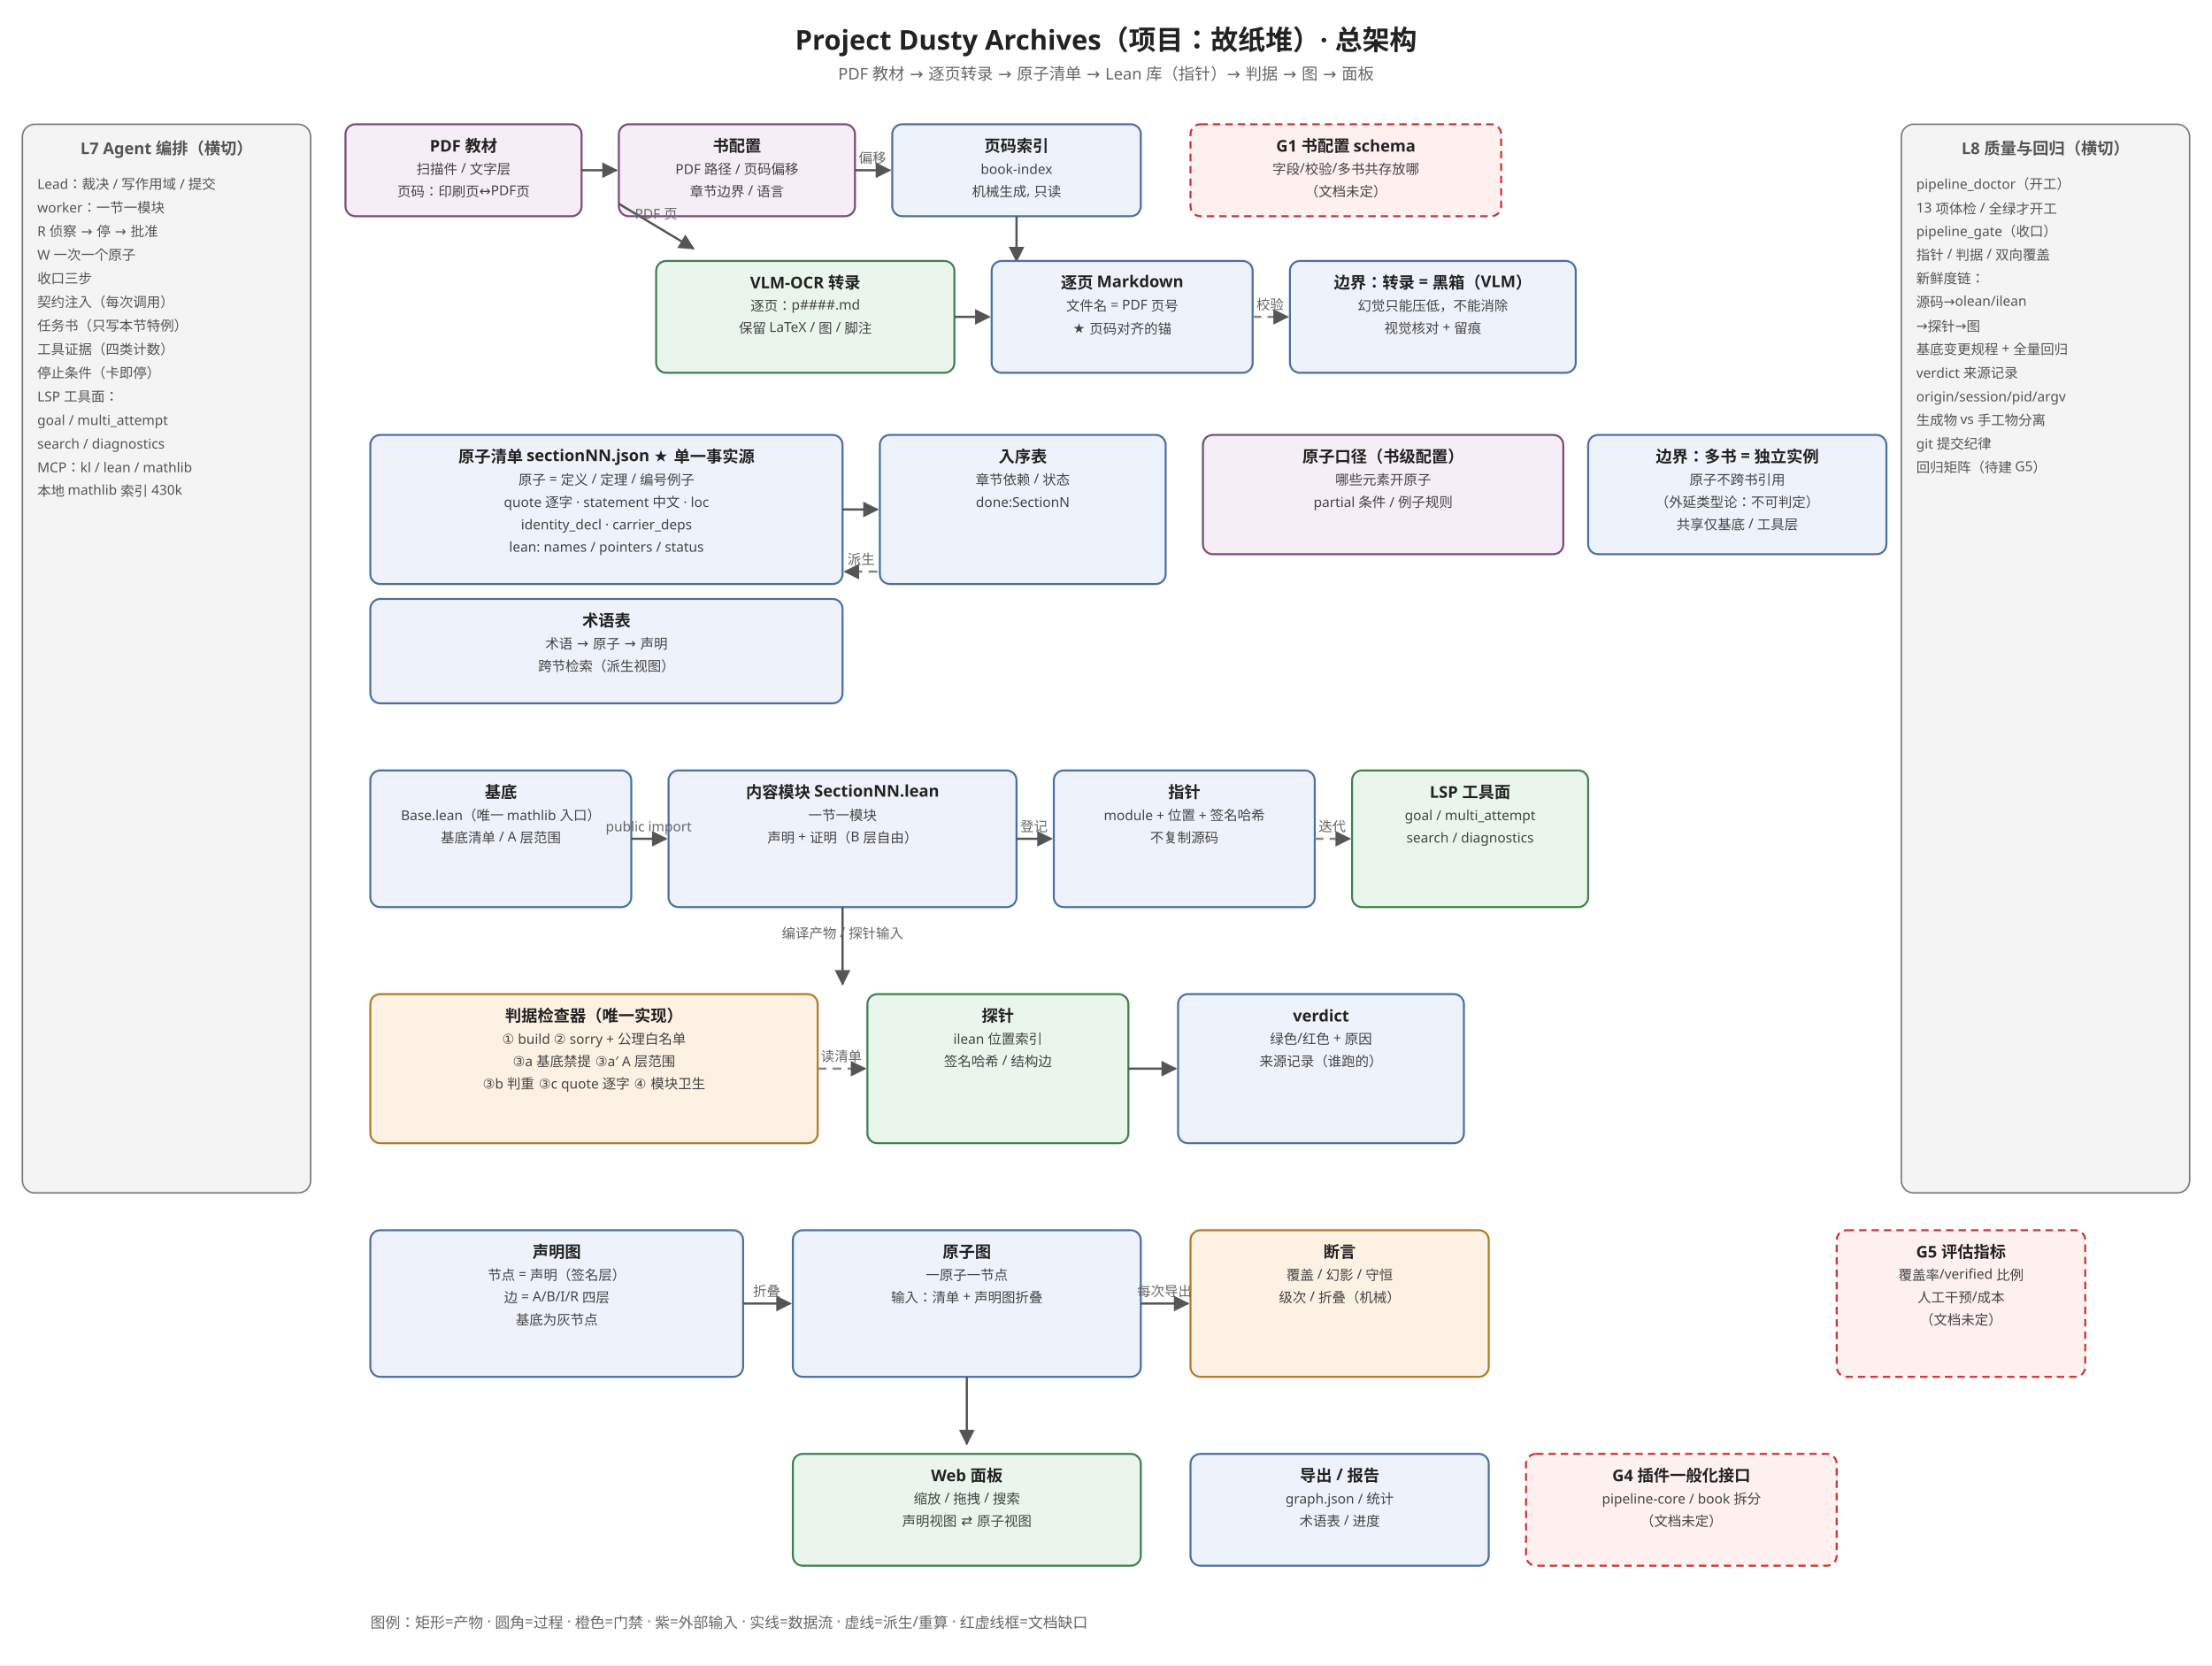
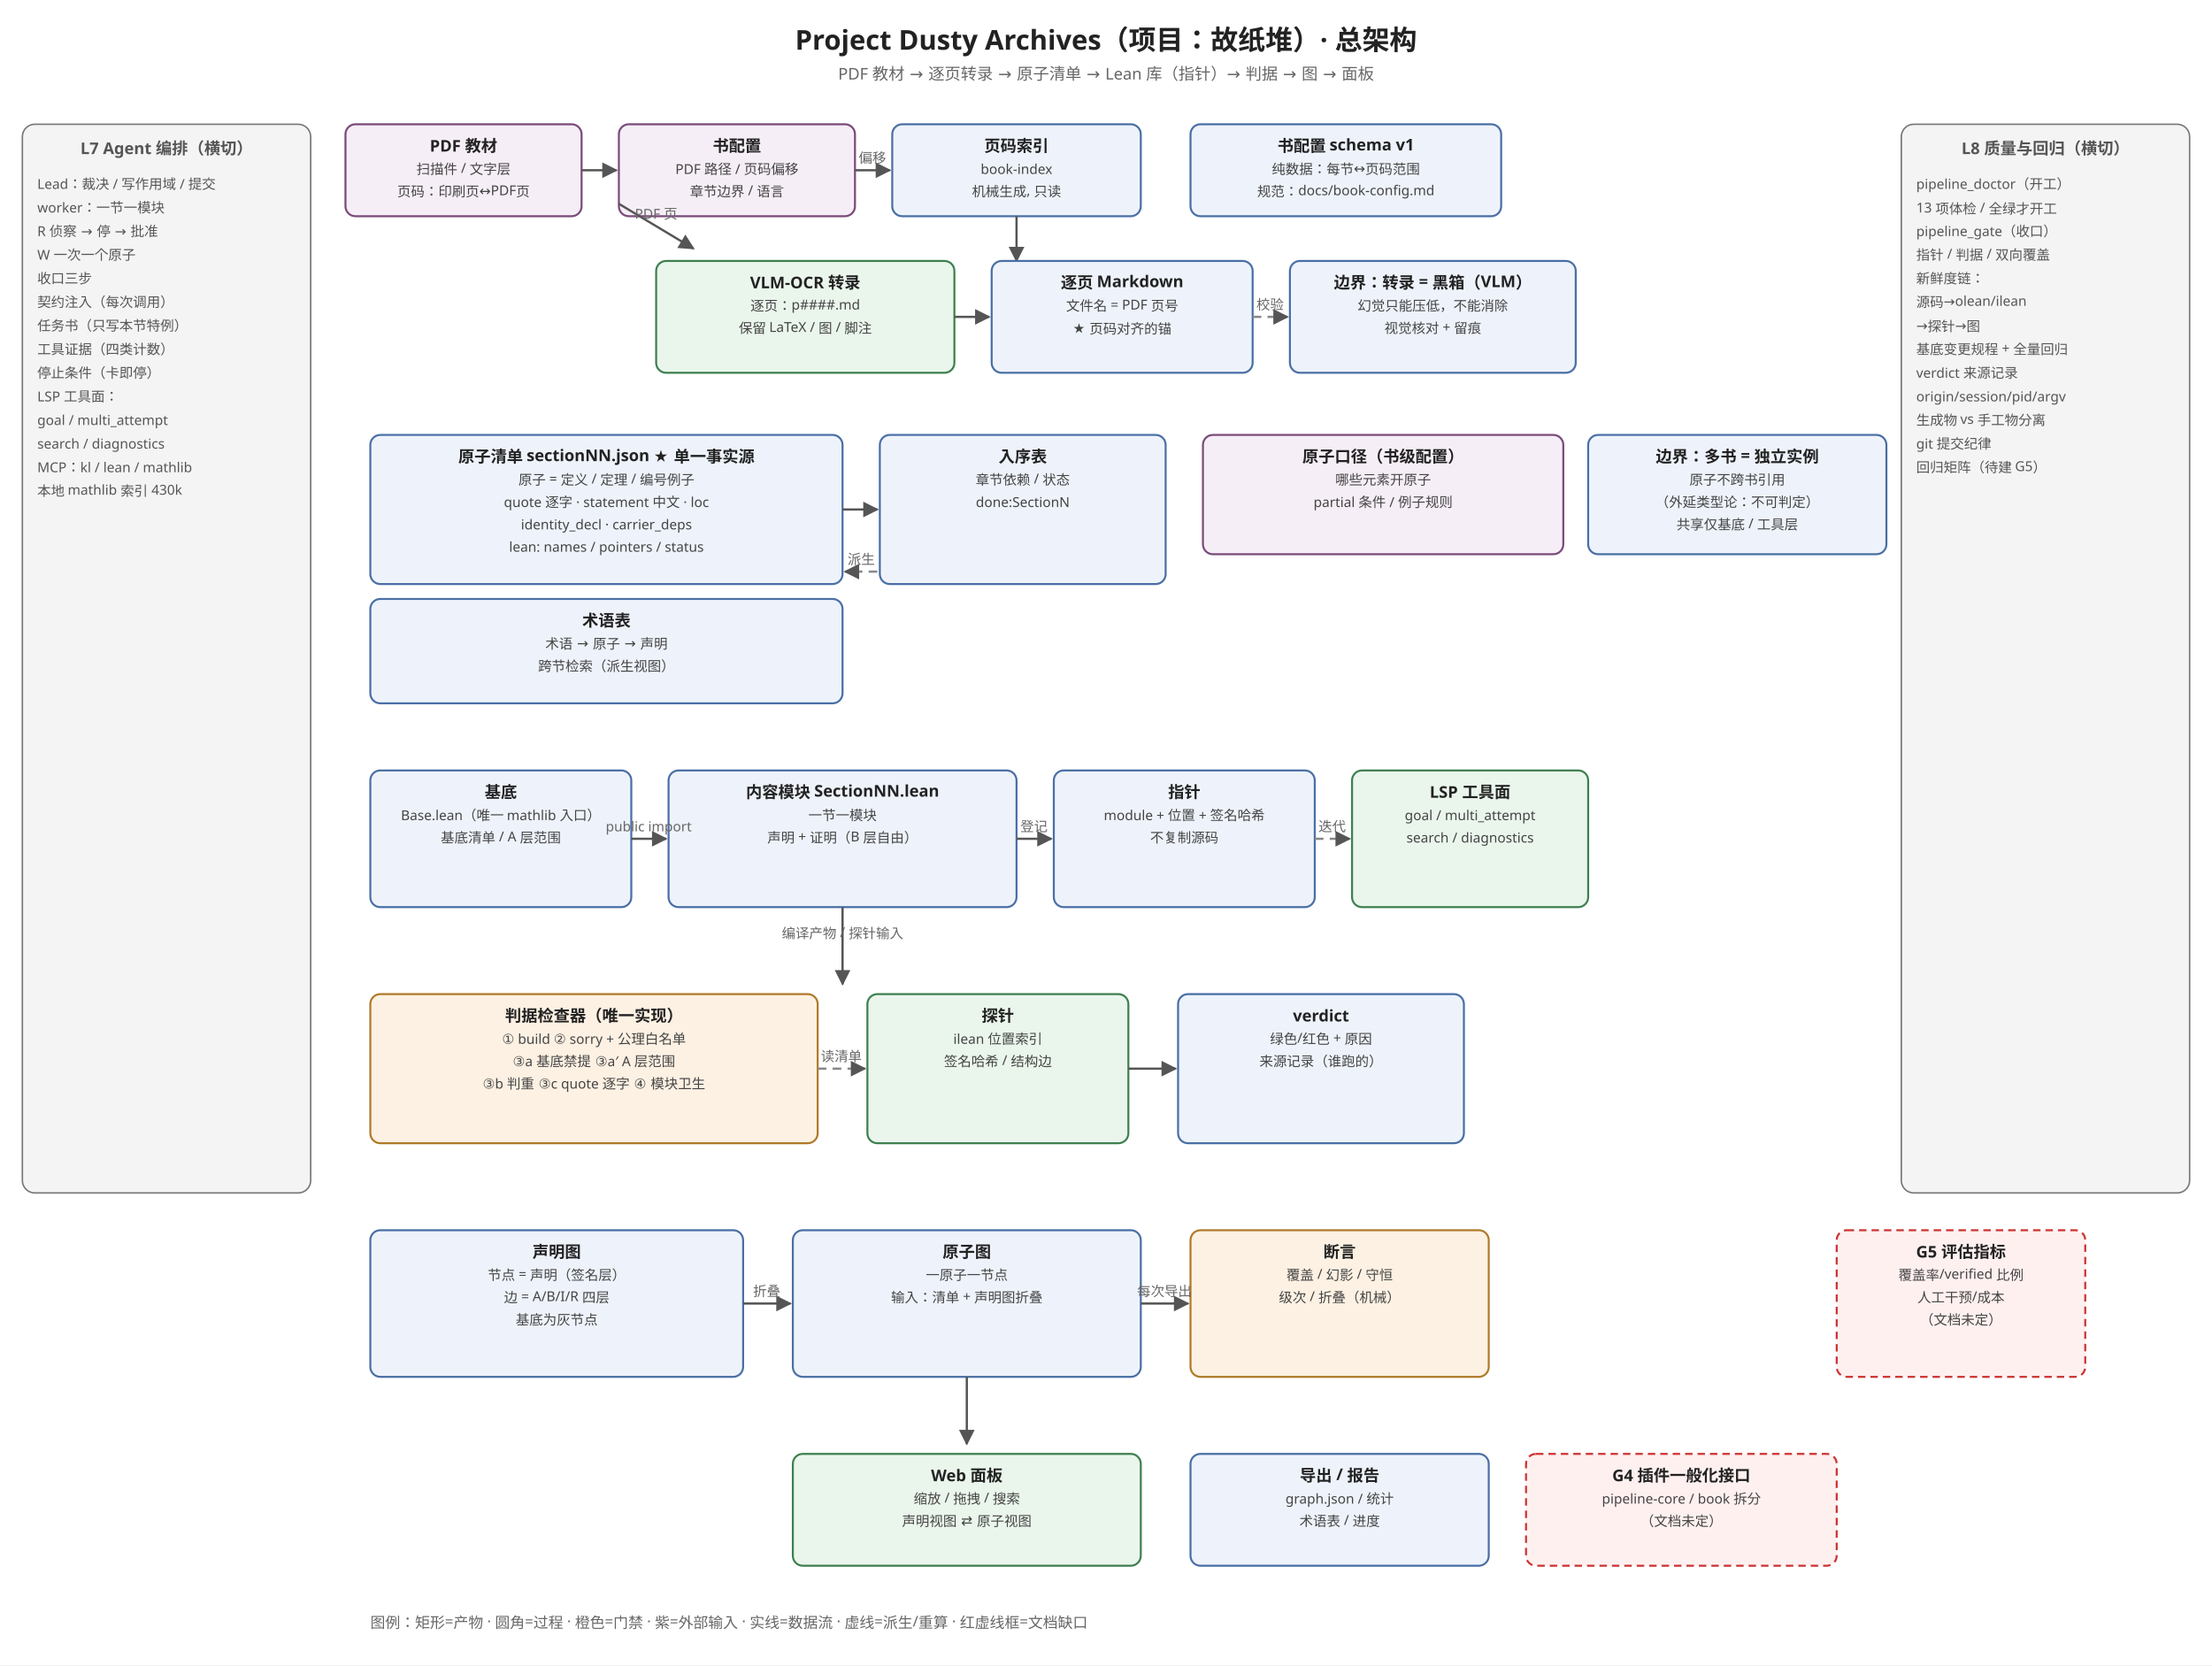
<svg xmlns="http://www.w3.org/2000/svg" width="1780" height="1340" viewBox="0 0 1780 1340">
  <defs>
    <marker id="ah" viewBox="0 0 10 10" refX="9" refY="5" markerWidth="7" markerHeight="7" orient="auto-start-reverse">
      <path d="M 0 0 L 10 5 L 0 10 z" fill="#555555" />
    </marker>
  </defs>
  <rect width="100%" height="100%" fill="white" />
  <text x="890" y="40" font-size="22" font-weight="bold" text-anchor="middle" fill="#222222" font-family="Segoe UI, Microsoft YaHei, sans-serif">Project Dusty Archives（项目：故纸堆）· 总架构</text>
  <text x="890" y="64" font-size="13" font-weight="normal" text-anchor="middle" fill="#666666" font-family="Segoe UI, Microsoft YaHei, sans-serif">PDF 教材 → 逐页转录 → 原子清单 → Lean 库（指针）→ 判据 → 图 → 面板</text>
  <rect x="18" y="100" width="232" height="860" rx="10" fill="#f4f4f4" stroke="#777777" stroke-width="1.2" />
  <text x="134" y="124" font-size="13" font-weight="bold" text-anchor="middle" fill="#555555" font-family="Segoe UI, Microsoft YaHei, sans-serif">L7 Agent 编排（横切）</text>
  <text x="30" y="152" font-size="11" font-weight="normal" text-anchor="start" fill="#555555" font-family="Segoe UI, Microsoft YaHei, sans-serif">Lead：裁决 / 写作用域 / 提交</text>
  <text x="30" y="171" font-size="11" font-weight="normal" text-anchor="start" fill="#555555" font-family="Segoe UI, Microsoft YaHei, sans-serif">worker：一节一模块</text>
  <text x="30" y="190" font-size="11" font-weight="normal" text-anchor="start" fill="#555555" font-family="Segoe UI, Microsoft YaHei, sans-serif">  R 侦察 → 停 → 批准</text>
  <text x="30" y="209" font-size="11" font-weight="normal" text-anchor="start" fill="#555555" font-family="Segoe UI, Microsoft YaHei, sans-serif">  W 一次一个原子</text>
  <text x="30" y="228" font-size="11" font-weight="normal" text-anchor="start" fill="#555555" font-family="Segoe UI, Microsoft YaHei, sans-serif">  收口三步</text>
  <text x="30" y="247" font-size="11" font-weight="normal" text-anchor="start" fill="#555555" font-family="Segoe UI, Microsoft YaHei, sans-serif">契约注入（每次调用）</text>
  <text x="30" y="266" font-size="11" font-weight="normal" text-anchor="start" fill="#555555" font-family="Segoe UI, Microsoft YaHei, sans-serif">任务书（只写本节特例）</text>
  <text x="30" y="285" font-size="11" font-weight="normal" text-anchor="start" fill="#555555" font-family="Segoe UI, Microsoft YaHei, sans-serif">工具证据（四类计数）</text>
  <text x="30" y="304" font-size="11" font-weight="normal" text-anchor="start" fill="#555555" font-family="Segoe UI, Microsoft YaHei, sans-serif">停止条件（卡即停）</text>
  <text x="30" y="323" font-size="11" font-weight="normal" text-anchor="start" fill="#555555" font-family="Segoe UI, Microsoft YaHei, sans-serif">LSP 工具面：</text>
  <text x="30" y="342" font-size="11" font-weight="normal" text-anchor="start" fill="#555555" font-family="Segoe UI, Microsoft YaHei, sans-serif">  goal / multi_attempt</text>
  <text x="30" y="361" font-size="11" font-weight="normal" text-anchor="start" fill="#555555" font-family="Segoe UI, Microsoft YaHei, sans-serif">  search / diagnostics</text>
  <text x="30" y="380" font-size="11" font-weight="normal" text-anchor="start" fill="#555555" font-family="Segoe UI, Microsoft YaHei, sans-serif">MCP：kl / lean / mathlib</text>
  <text x="30" y="399" font-size="11" font-weight="normal" text-anchor="start" fill="#555555" font-family="Segoe UI, Microsoft YaHei, sans-serif">本地 mathlib 索引 430k</text>
  <rect x="1530" y="100" width="232" height="860" rx="10" fill="#f4f4f4" stroke="#777777" stroke-width="1.2" />
  <text x="1646" y="124" font-size="13" font-weight="bold" text-anchor="middle" fill="#555555" font-family="Segoe UI, Microsoft YaHei, sans-serif">L8 质量与回归（横切）</text>
  <text x="1542" y="152" font-size="11" font-weight="normal" text-anchor="start" fill="#555555" font-family="Segoe UI, Microsoft YaHei, sans-serif">pipeline_doctor（开工）</text>
  <text x="1542" y="171" font-size="11" font-weight="normal" text-anchor="start" fill="#555555" font-family="Segoe UI, Microsoft YaHei, sans-serif">  13 项体检 / 全绿才开工</text>
  <text x="1542" y="190" font-size="11" font-weight="normal" text-anchor="start" fill="#555555" font-family="Segoe UI, Microsoft YaHei, sans-serif">pipeline_gate（收口）</text>
  <text x="1542" y="209" font-size="11" font-weight="normal" text-anchor="start" fill="#555555" font-family="Segoe UI, Microsoft YaHei, sans-serif">  指针 / 判据 / 双向覆盖</text>
  <text x="1542" y="228" font-size="11" font-weight="normal" text-anchor="start" fill="#555555" font-family="Segoe UI, Microsoft YaHei, sans-serif">新鲜度链：</text>
  <text x="1542" y="247" font-size="11" font-weight="normal" text-anchor="start" fill="#555555" font-family="Segoe UI, Microsoft YaHei, sans-serif">  源码→olean/ilean</text>
  <text x="1542" y="266" font-size="11" font-weight="normal" text-anchor="start" fill="#555555" font-family="Segoe UI, Microsoft YaHei, sans-serif">  →探针→图</text>
  <text x="1542" y="285" font-size="11" font-weight="normal" text-anchor="start" fill="#555555" font-family="Segoe UI, Microsoft YaHei, sans-serif">基底变更规程 + 全量回归</text>
  <text x="1542" y="304" font-size="11" font-weight="normal" text-anchor="start" fill="#555555" font-family="Segoe UI, Microsoft YaHei, sans-serif">verdict 来源记录</text>
  <text x="1542" y="323" font-size="11" font-weight="normal" text-anchor="start" fill="#555555" font-family="Segoe UI, Microsoft YaHei, sans-serif">  origin/session/pid/argv</text>
  <text x="1542" y="342" font-size="11" font-weight="normal" text-anchor="start" fill="#555555" font-family="Segoe UI, Microsoft YaHei, sans-serif">生成物 vs 手工物分离</text>
  <text x="1542" y="361" font-size="11" font-weight="normal" text-anchor="start" fill="#555555" font-family="Segoe UI, Microsoft YaHei, sans-serif">git 提交纪律</text>
  <text x="1542" y="380" font-size="11" font-weight="normal" text-anchor="start" fill="#555555" font-family="Segoe UI, Microsoft YaHei, sans-serif">回归矩阵（待建 G5）</text>
  <rect x="278" y="100" width="190" height="74" rx="8" fill="#f6eef6" stroke="#7a4a7a" stroke-width="1.6" />
  <text x="373" y="122" font-size="13" font-weight="bold" text-anchor="middle" fill="#222222" font-family="Segoe UI, Microsoft YaHei, sans-serif">PDF 教材</text>
  <text x="373" y="140" font-size="11" font-weight="normal" text-anchor="middle" fill="#444444" font-family="Segoe UI, Microsoft YaHei, sans-serif">扫描件 / 文字层</text>
  <text x="373" y="158" font-size="11" font-weight="normal" text-anchor="middle" fill="#444444" font-family="Segoe UI, Microsoft YaHei, sans-serif">页码：印刷页↔PDF页</text>
  <rect x="498" y="100" width="190" height="74" rx="8" fill="#f6eef6" stroke="#7a4a7a" stroke-width="1.6" />
  <text x="593" y="122" font-size="13" font-weight="bold" text-anchor="middle" fill="#222222" font-family="Segoe UI, Microsoft YaHei, sans-serif">书配置</text>
  <text x="593" y="140" font-size="11" font-weight="normal" text-anchor="middle" fill="#444444" font-family="Segoe UI, Microsoft YaHei, sans-serif">PDF 路径 / 页码偏移</text>
  <text x="593" y="158" font-size="11" font-weight="normal" text-anchor="middle" fill="#444444" font-family="Segoe UI, Microsoft YaHei, sans-serif">章节边界 / 语言</text>
  <rect x="718" y="100" width="200" height="74" rx="8" fill="#eef3fb" stroke="#4a6fa5" stroke-width="1.6" />
  <text x="818" y="122" font-size="13" font-weight="bold" text-anchor="middle" fill="#222222" font-family="Segoe UI, Microsoft YaHei, sans-serif">页码索引</text>
  <text x="818" y="140" font-size="11" font-weight="normal" text-anchor="middle" fill="#444444" font-family="Segoe UI, Microsoft YaHei, sans-serif">book-index</text>
  <text x="818" y="158" font-size="11" font-weight="normal" text-anchor="middle" fill="#444444" font-family="Segoe UI, Microsoft YaHei, sans-serif">机械生成, 只读</text>
-   <rect x="958" y="100" width="250" height="74" rx="8" fill="#fff0f0" stroke="#cc3333" stroke-width="1.6" stroke-dasharray="6,4" />
-   <text x="1083" y="122" font-size="13" font-weight="bold" text-anchor="middle" fill="#222222" font-family="Segoe UI, Microsoft YaHei, sans-serif">G1 书配置 schema</text>
-   <text x="1083" y="140" font-size="11" font-weight="normal" text-anchor="middle" fill="#444444" font-family="Segoe UI, Microsoft YaHei, sans-serif">字段/校验/多书共存放哪</text>
-   <text x="1083" y="158" font-size="11" font-weight="normal" text-anchor="middle" fill="#444444" font-family="Segoe UI, Microsoft YaHei, sans-serif">（文档未定）</text>
+   <rect x="958" y="100" width="250" height="74" rx="8" fill="#eef3fb" stroke="#4a6fa5" stroke-width="1.6" />
+   <text x="1083" y="122" font-size="13" font-weight="bold" text-anchor="middle" fill="#222222" font-family="Segoe UI, Microsoft YaHei, sans-serif">书配置 schema v1</text>
+   <text x="1083" y="140" font-size="11" font-weight="normal" text-anchor="middle" fill="#444444" font-family="Segoe UI, Microsoft YaHei, sans-serif">纯数据：每节↔页码范围</text>
+   <text x="1083" y="158" font-size="11" font-weight="normal" text-anchor="middle" fill="#444444" font-family="Segoe UI, Microsoft YaHei, sans-serif">规范：docs/book-config.md</text>
  <line x1="468" y1="137" x2="496" y2="137" stroke="#555555" stroke-width="1.8" marker-end="url(#ah)" />
  <line x1="688" y1="137" x2="716" y2="137" stroke="#555555" stroke-width="1.8" marker-end="url(#ah)" />
  <text x="702" y="131" font-size="11" font-weight="normal" text-anchor="middle" fill="#666666" font-family="Segoe UI, Microsoft YaHei, sans-serif">偏移</text>
  <line x1="818" y1="174" x2="818" y2="210" stroke="#555555" stroke-width="1.8" marker-end="url(#ah)" />
  <rect x="528" y="210" width="240" height="90" rx="8" fill="#eaf6ec" stroke="#3f7f4f" stroke-width="1.6" />
  <text x="648" y="232" font-size="13" font-weight="bold" text-anchor="middle" fill="#222222" font-family="Segoe UI, Microsoft YaHei, sans-serif">VLM-OCR 转录</text>
  <text x="648" y="250" font-size="11" font-weight="normal" text-anchor="middle" fill="#444444" font-family="Segoe UI, Microsoft YaHei, sans-serif">逐页：p####.md</text>
  <text x="648" y="268" font-size="11" font-weight="normal" text-anchor="middle" fill="#444444" font-family="Segoe UI, Microsoft YaHei, sans-serif">保留 LaTeX / 图 / 脚注</text>
  <rect x="798" y="210" width="210" height="90" rx="8" fill="#eef3fb" stroke="#4a6fa5" stroke-width="1.6" />
  <text x="903" y="232" font-size="13" font-weight="bold" text-anchor="middle" fill="#222222" font-family="Segoe UI, Microsoft YaHei, sans-serif">逐页 Markdown</text>
  <text x="903" y="250" font-size="11" font-weight="normal" text-anchor="middle" fill="#444444" font-family="Segoe UI, Microsoft YaHei, sans-serif">文件名 = PDF 页号</text>
  <text x="903" y="268" font-size="11" font-weight="normal" text-anchor="middle" fill="#444444" font-family="Segoe UI, Microsoft YaHei, sans-serif">★ 页码对齐的锚</text>
  <rect x="1038" y="210" width="230" height="90" rx="8" fill="#eef3fb" stroke="#4a6fa5" stroke-width="1.6" />
  <text x="1153" y="232" font-size="13" font-weight="bold" text-anchor="middle" fill="#222222" font-family="Segoe UI, Microsoft YaHei, sans-serif">边界：转录 = 黑箱（VLM）</text>
  <text x="1153" y="250" font-size="11" font-weight="normal" text-anchor="middle" fill="#444444" font-family="Segoe UI, Microsoft YaHei, sans-serif">幻觉只能压低，不能消除</text>
  <text x="1153" y="268" font-size="11" font-weight="normal" text-anchor="middle" fill="#444444" font-family="Segoe UI, Microsoft YaHei, sans-serif">视觉核对 + 留痕</text>
  <line x1="498" y1="164" x2="558" y2="200" stroke="#555555" stroke-width="1.8" marker-end="url(#ah)" />
  <text x="528" y="176" font-size="11" font-weight="normal" text-anchor="middle" fill="#666666" font-family="Segoe UI, Microsoft YaHei, sans-serif">PDF 页</text>
  <line x1="768" y1="255" x2="796" y2="255" stroke="#555555" stroke-width="1.8" marker-end="url(#ah)" />
  <line x1="1008" y1="255" x2="1036" y2="255" stroke="#888888" stroke-width="1.8" stroke-dasharray="7,5" marker-end="url(#ah)" />
  <text x="1022" y="249" font-size="11" font-weight="normal" text-anchor="middle" fill="#666666" font-family="Segoe UI, Microsoft YaHei, sans-serif">校验</text>
  <rect x="298" y="350" width="380" height="120" rx="8" fill="#eef3fb" stroke="#4a6fa5" stroke-width="1.6" />
  <text x="488" y="372" font-size="13" font-weight="bold" text-anchor="middle" fill="#222222" font-family="Segoe UI, Microsoft YaHei, sans-serif">原子清单 sectionNN.json  ★ 单一事实源</text>
  <text x="488" y="390" font-size="11" font-weight="normal" text-anchor="middle" fill="#444444" font-family="Segoe UI, Microsoft YaHei, sans-serif">原子 = 定义 / 定理 / 编号例子</text>
  <text x="488" y="408" font-size="11" font-weight="normal" text-anchor="middle" fill="#444444" font-family="Segoe UI, Microsoft YaHei, sans-serif">quote 逐字 · statement 中文 · loc</text>
  <text x="488" y="426" font-size="11" font-weight="normal" text-anchor="middle" fill="#444444" font-family="Segoe UI, Microsoft YaHei, sans-serif">identity_decl · carrier_deps</text>
  <text x="488" y="444" font-size="11" font-weight="normal" text-anchor="middle" fill="#444444" font-family="Segoe UI, Microsoft YaHei, sans-serif">lean: names / pointers / status</text>
  <rect x="708" y="350" width="230" height="120" rx="8" fill="#eef3fb" stroke="#4a6fa5" stroke-width="1.6" />
  <text x="823" y="372" font-size="13" font-weight="bold" text-anchor="middle" fill="#222222" font-family="Segoe UI, Microsoft YaHei, sans-serif">入序表</text>
  <text x="823" y="390" font-size="11" font-weight="normal" text-anchor="middle" fill="#444444" font-family="Segoe UI, Microsoft YaHei, sans-serif">章节依赖 / 状态</text>
  <text x="823" y="408" font-size="11" font-weight="normal" text-anchor="middle" fill="#444444" font-family="Segoe UI, Microsoft YaHei, sans-serif">done:SectionN</text>
  <rect x="968" y="350" width="290" height="96" rx="8" fill="#f6eef6" stroke="#7a4a7a" stroke-width="1.6" />
  <text x="1113" y="372" font-size="13" font-weight="bold" text-anchor="middle" fill="#222222" font-family="Segoe UI, Microsoft YaHei, sans-serif">原子口径（书级配置）</text>
  <text x="1113" y="390" font-size="11" font-weight="normal" text-anchor="middle" fill="#444444" font-family="Segoe UI, Microsoft YaHei, sans-serif">哪些元素开原子</text>
  <text x="1113" y="408" font-size="11" font-weight="normal" text-anchor="middle" fill="#444444" font-family="Segoe UI, Microsoft YaHei, sans-serif">partial 条件 / 例子规则</text>
  <rect x="298" y="482" width="380" height="84" rx="8" fill="#eef3fb" stroke="#4a6fa5" stroke-width="1.6" />
  <text x="488" y="504" font-size="13" font-weight="bold" text-anchor="middle" fill="#222222" font-family="Segoe UI, Microsoft YaHei, sans-serif">术语表</text>
  <text x="488" y="522" font-size="11" font-weight="normal" text-anchor="middle" fill="#444444" font-family="Segoe UI, Microsoft YaHei, sans-serif">术语 → 原子 → 声明</text>
  <text x="488" y="540" font-size="11" font-weight="normal" text-anchor="middle" fill="#444444" font-family="Segoe UI, Microsoft YaHei, sans-serif">跨节检索（派生视图）</text>
  <line x1="678" y1="410" x2="706" y2="410" stroke="#555555" stroke-width="1.8" marker-end="url(#ah)" />
  <line x1="706" y1="460" x2="680" y2="460" stroke="#888888" stroke-width="1.8" stroke-dasharray="7,5" marker-end="url(#ah)" />
  <text x="693" y="454" font-size="11" font-weight="normal" text-anchor="middle" fill="#666666" font-family="Segoe UI, Microsoft YaHei, sans-serif">派生</text>
  <rect x="298" y="620" width="210" height="110" rx="8" fill="#eef3fb" stroke="#4a6fa5" stroke-width="1.6" />
  <text x="403" y="642" font-size="13" font-weight="bold" text-anchor="middle" fill="#222222" font-family="Segoe UI, Microsoft YaHei, sans-serif">基底</text>
  <text x="403" y="660" font-size="11" font-weight="normal" text-anchor="middle" fill="#444444" font-family="Segoe UI, Microsoft YaHei, sans-serif">Base.lean（唯一 mathlib 入口）</text>
  <text x="403" y="678" font-size="11" font-weight="normal" text-anchor="middle" fill="#444444" font-family="Segoe UI, Microsoft YaHei, sans-serif">基底清单 / A 层范围</text>
  <rect x="538" y="620" width="280" height="110" rx="8" fill="#eef3fb" stroke="#4a6fa5" stroke-width="1.6" />
  <text x="678" y="642" font-size="13" font-weight="bold" text-anchor="middle" fill="#222222" font-family="Segoe UI, Microsoft YaHei, sans-serif">内容模块 SectionNN.lean</text>
  <text x="678" y="660" font-size="11" font-weight="normal" text-anchor="middle" fill="#444444" font-family="Segoe UI, Microsoft YaHei, sans-serif">一节一模块</text>
  <text x="678" y="678" font-size="11" font-weight="normal" text-anchor="middle" fill="#444444" font-family="Segoe UI, Microsoft YaHei, sans-serif">声明 + 证明（B 层自由）</text>
  <rect x="848" y="620" width="210" height="110" rx="8" fill="#eef3fb" stroke="#4a6fa5" stroke-width="1.6" />
  <text x="953" y="642" font-size="13" font-weight="bold" text-anchor="middle" fill="#222222" font-family="Segoe UI, Microsoft YaHei, sans-serif">指针</text>
  <text x="953" y="660" font-size="11" font-weight="normal" text-anchor="middle" fill="#444444" font-family="Segoe UI, Microsoft YaHei, sans-serif">module + 位置 + 签名哈希</text>
  <text x="953" y="678" font-size="11" font-weight="normal" text-anchor="middle" fill="#444444" font-family="Segoe UI, Microsoft YaHei, sans-serif">不复制源码</text>
  <rect x="1088" y="620" width="190" height="110" rx="8" fill="#eaf6ec" stroke="#3f7f4f" stroke-width="1.6" />
  <text x="1183" y="642" font-size="13" font-weight="bold" text-anchor="middle" fill="#222222" font-family="Segoe UI, Microsoft YaHei, sans-serif">LSP 工具面</text>
  <text x="1183" y="660" font-size="11" font-weight="normal" text-anchor="middle" fill="#444444" font-family="Segoe UI, Microsoft YaHei, sans-serif">goal / multi_attempt</text>
  <text x="1183" y="678" font-size="11" font-weight="normal" text-anchor="middle" fill="#444444" font-family="Segoe UI, Microsoft YaHei, sans-serif">search / diagnostics</text>
  <line x1="508" y1="675" x2="536" y2="675" stroke="#555555" stroke-width="1.8" marker-end="url(#ah)" />
  <text x="522" y="669" font-size="11" font-weight="normal" text-anchor="middle" fill="#666666" font-family="Segoe UI, Microsoft YaHei, sans-serif">public import</text>
  <line x1="818" y1="675" x2="846" y2="675" stroke="#555555" stroke-width="1.8" marker-end="url(#ah)" />
  <text x="832" y="669" font-size="11" font-weight="normal" text-anchor="middle" fill="#666666" font-family="Segoe UI, Microsoft YaHei, sans-serif">登记</text>
  <line x1="1058" y1="675" x2="1086" y2="675" stroke="#888888" stroke-width="1.8" stroke-dasharray="7,5" marker-end="url(#ah)" />
  <text x="1072" y="669" font-size="11" font-weight="normal" text-anchor="middle" fill="#666666" font-family="Segoe UI, Microsoft YaHei, sans-serif">迭代</text>
  <rect x="298" y="800" width="360" height="120" rx="8" fill="#fdf1e3" stroke="#b07a2a" stroke-width="1.6" />
  <text x="478" y="822" font-size="13" font-weight="bold" text-anchor="middle" fill="#222222" font-family="Segoe UI, Microsoft YaHei, sans-serif">判据检查器（唯一实现）</text>
  <text x="478" y="840" font-size="11" font-weight="normal" text-anchor="middle" fill="#444444" font-family="Segoe UI, Microsoft YaHei, sans-serif">① build  ② sorry + 公理白名单</text>
  <text x="478" y="858" font-size="11" font-weight="normal" text-anchor="middle" fill="#444444" font-family="Segoe UI, Microsoft YaHei, sans-serif">③a 基底禁提  ③a′ A 层范围</text>
  <text x="478" y="876" font-size="11" font-weight="normal" text-anchor="middle" fill="#444444" font-family="Segoe UI, Microsoft YaHei, sans-serif">③b 判重  ③c quote 逐字  ④ 模块卫生</text>
  <rect x="698" y="800" width="210" height="120" rx="8" fill="#eaf6ec" stroke="#3f7f4f" stroke-width="1.6" />
  <text x="803" y="822" font-size="13" font-weight="bold" text-anchor="middle" fill="#222222" font-family="Segoe UI, Microsoft YaHei, sans-serif">探针</text>
  <text x="803" y="840" font-size="11" font-weight="normal" text-anchor="middle" fill="#444444" font-family="Segoe UI, Microsoft YaHei, sans-serif">ilean 位置索引</text>
  <text x="803" y="858" font-size="11" font-weight="normal" text-anchor="middle" fill="#444444" font-family="Segoe UI, Microsoft YaHei, sans-serif">签名哈希 / 结构边</text>
  <rect x="948" y="800" width="230" height="120" rx="8" fill="#eef3fb" stroke="#4a6fa5" stroke-width="1.6" />
  <text x="1063" y="822" font-size="13" font-weight="bold" text-anchor="middle" fill="#222222" font-family="Segoe UI, Microsoft YaHei, sans-serif">verdict</text>
  <text x="1063" y="840" font-size="11" font-weight="normal" text-anchor="middle" fill="#444444" font-family="Segoe UI, Microsoft YaHei, sans-serif">绿色/红色 + 原因</text>
  <text x="1063" y="858" font-size="11" font-weight="normal" text-anchor="middle" fill="#444444" font-family="Segoe UI, Microsoft YaHei, sans-serif">来源记录（谁跑的）</text>
  <line x1="658" y1="860" x2="696" y2="860" stroke="#888888" stroke-width="1.8" stroke-dasharray="7,5" marker-end="url(#ah)" />
  <text x="677" y="854" font-size="11" font-weight="normal" text-anchor="middle" fill="#666666" font-family="Segoe UI, Microsoft YaHei, sans-serif">读清单</text>
  <line x1="908" y1="860" x2="946" y2="860" stroke="#555555" stroke-width="1.8" marker-end="url(#ah)" />
  <line x1="678" y1="730" x2="678" y2="792" stroke="#555555" stroke-width="1.8" marker-end="url(#ah)" />
  <text x="678" y="755" font-size="11" font-weight="normal" text-anchor="middle" fill="#666666" font-family="Segoe UI, Microsoft YaHei, sans-serif">编译产物 / 探针输入</text>
  <rect x="298" y="990" width="300" height="118" rx="8" fill="#eef3fb" stroke="#4a6fa5" stroke-width="1.6" />
  <text x="448" y="1012" font-size="13" font-weight="bold" text-anchor="middle" fill="#222222" font-family="Segoe UI, Microsoft YaHei, sans-serif">声明图</text>
  <text x="448" y="1030" font-size="11" font-weight="normal" text-anchor="middle" fill="#444444" font-family="Segoe UI, Microsoft YaHei, sans-serif">节点 = 声明（签名层）</text>
  <text x="448" y="1048" font-size="11" font-weight="normal" text-anchor="middle" fill="#444444" font-family="Segoe UI, Microsoft YaHei, sans-serif">边 = A/B/I/R 四层</text>
  <text x="448" y="1066" font-size="11" font-weight="normal" text-anchor="middle" fill="#444444" font-family="Segoe UI, Microsoft YaHei, sans-serif">基底为灰节点</text>
  <rect x="638" y="990" width="280" height="118" rx="8" fill="#eef3fb" stroke="#4a6fa5" stroke-width="1.6" />
  <text x="778" y="1012" font-size="13" font-weight="bold" text-anchor="middle" fill="#222222" font-family="Segoe UI, Microsoft YaHei, sans-serif">原子图</text>
  <text x="778" y="1030" font-size="11" font-weight="normal" text-anchor="middle" fill="#444444" font-family="Segoe UI, Microsoft YaHei, sans-serif">一原子一节点</text>
  <text x="778" y="1048" font-size="11" font-weight="normal" text-anchor="middle" fill="#444444" font-family="Segoe UI, Microsoft YaHei, sans-serif">输入：清单 + 声明图折叠</text>
  <rect x="958" y="990" width="240" height="118" rx="8" fill="#fdf1e3" stroke="#b07a2a" stroke-width="1.6" />
  <text x="1078" y="1012" font-size="13" font-weight="bold" text-anchor="middle" fill="#222222" font-family="Segoe UI, Microsoft YaHei, sans-serif">断言</text>
  <text x="1078" y="1030" font-size="11" font-weight="normal" text-anchor="middle" fill="#444444" font-family="Segoe UI, Microsoft YaHei, sans-serif">覆盖 / 幻影 / 守恒</text>
  <text x="1078" y="1048" font-size="11" font-weight="normal" text-anchor="middle" fill="#444444" font-family="Segoe UI, Microsoft YaHei, sans-serif">级次 / 折叠（机械）</text>
  <line x1="598" y1="1049" x2="636" y2="1049" stroke="#555555" stroke-width="1.8" marker-end="url(#ah)" />
  <text x="617" y="1043" font-size="11" font-weight="normal" text-anchor="middle" fill="#666666" font-family="Segoe UI, Microsoft YaHei, sans-serif">折叠</text>
  <line x1="918" y1="1049" x2="956" y2="1049" stroke="#555555" stroke-width="1.8" marker-end="url(#ah)" />
  <text x="937" y="1043" font-size="11" font-weight="normal" text-anchor="middle" fill="#666666" font-family="Segoe UI, Microsoft YaHei, sans-serif">每次导出</text>
  <rect x="638" y="1170" width="280" height="90" rx="8" fill="#eaf6ec" stroke="#3f7f4f" stroke-width="1.6" />
  <text x="778" y="1192" font-size="13" font-weight="bold" text-anchor="middle" fill="#222222" font-family="Segoe UI, Microsoft YaHei, sans-serif">Web 面板</text>
  <text x="778" y="1210" font-size="11" font-weight="normal" text-anchor="middle" fill="#444444" font-family="Segoe UI, Microsoft YaHei, sans-serif">缩放 / 拖拽 / 搜索</text>
  <text x="778" y="1228" font-size="11" font-weight="normal" text-anchor="middle" fill="#444444" font-family="Segoe UI, Microsoft YaHei, sans-serif">声明视图 ⇄ 原子视图</text>
  <rect x="958" y="1170" width="240" height="90" rx="8" fill="#eef3fb" stroke="#4a6fa5" stroke-width="1.6" />
  <text x="1078" y="1192" font-size="13" font-weight="bold" text-anchor="middle" fill="#222222" font-family="Segoe UI, Microsoft YaHei, sans-serif">导出 / 报告</text>
  <text x="1078" y="1210" font-size="11" font-weight="normal" text-anchor="middle" fill="#444444" font-family="Segoe UI, Microsoft YaHei, sans-serif">graph.json / 统计</text>
  <text x="1078" y="1228" font-size="11" font-weight="normal" text-anchor="middle" fill="#444444" font-family="Segoe UI, Microsoft YaHei, sans-serif">术语表 / 进度</text>
  <line x1="778" y1="1108" x2="778" y2="1162" stroke="#555555" stroke-width="1.8" marker-end="url(#ah)" />
  <rect x="1228" y="1170" width="250" height="90" rx="8" fill="#fff0f0" stroke="#cc3333" stroke-width="1.6" stroke-dasharray="6,4" />
  <text x="1353" y="1192" font-size="13" font-weight="bold" text-anchor="middle" fill="#222222" font-family="Segoe UI, Microsoft YaHei, sans-serif">G4 插件一般化接口</text>
  <text x="1353" y="1210" font-size="11" font-weight="normal" text-anchor="middle" fill="#444444" font-family="Segoe UI, Microsoft YaHei, sans-serif">pipeline-core / book 拆分</text>
  <text x="1353" y="1228" font-size="11" font-weight="normal" text-anchor="middle" fill="#444444" font-family="Segoe UI, Microsoft YaHei, sans-serif">（文档未定）</text>
  <rect x="1278" y="350" width="240" height="96" rx="8" fill="#eef3fb" stroke="#4a6fa5" stroke-width="1.6" />
  <text x="1398" y="372" font-size="13" font-weight="bold" text-anchor="middle" fill="#222222" font-family="Segoe UI, Microsoft YaHei, sans-serif">边界：多书 = 独立实例</text>
  <text x="1398" y="390" font-size="11" font-weight="normal" text-anchor="middle" fill="#444444" font-family="Segoe UI, Microsoft YaHei, sans-serif">原子不跨书引用</text>
  <text x="1398" y="408" font-size="11" font-weight="normal" text-anchor="middle" fill="#444444" font-family="Segoe UI, Microsoft YaHei, sans-serif">（外延类型论：不可判定）</text>
  <text x="1398" y="426" font-size="11" font-weight="normal" text-anchor="middle" fill="#444444" font-family="Segoe UI, Microsoft YaHei, sans-serif">共享仅基底 / 工具层</text>
  <rect x="1478" y="990" width="200" height="118" rx="8" fill="#fff0f0" stroke="#cc3333" stroke-width="1.6" stroke-dasharray="6,4" />
  <text x="1578" y="1012" font-size="13" font-weight="bold" text-anchor="middle" fill="#222222" font-family="Segoe UI, Microsoft YaHei, sans-serif">G5 评估指标</text>
  <text x="1578" y="1030" font-size="11" font-weight="normal" text-anchor="middle" fill="#444444" font-family="Segoe UI, Microsoft YaHei, sans-serif">覆盖率/verified 比例</text>
  <text x="1578" y="1048" font-size="11" font-weight="normal" text-anchor="middle" fill="#444444" font-family="Segoe UI, Microsoft YaHei, sans-serif">人工干预/成本</text>
  <text x="1578" y="1066" font-size="11" font-weight="normal" text-anchor="middle" fill="#444444" font-family="Segoe UI, Microsoft YaHei, sans-serif">（文档未定）</text>
  <text x="298" y="1310" font-size="12" font-weight="normal" text-anchor="start" fill="#666666" font-family="Segoe UI, Microsoft YaHei, sans-serif">图例：矩形=产物 · 圆角=过程 · 橙色=门禁 · 紫=外部输入 · 实线=数据流 · 虚线=派生/重算 · 红虚线框=文档缺口</text>
</svg>
